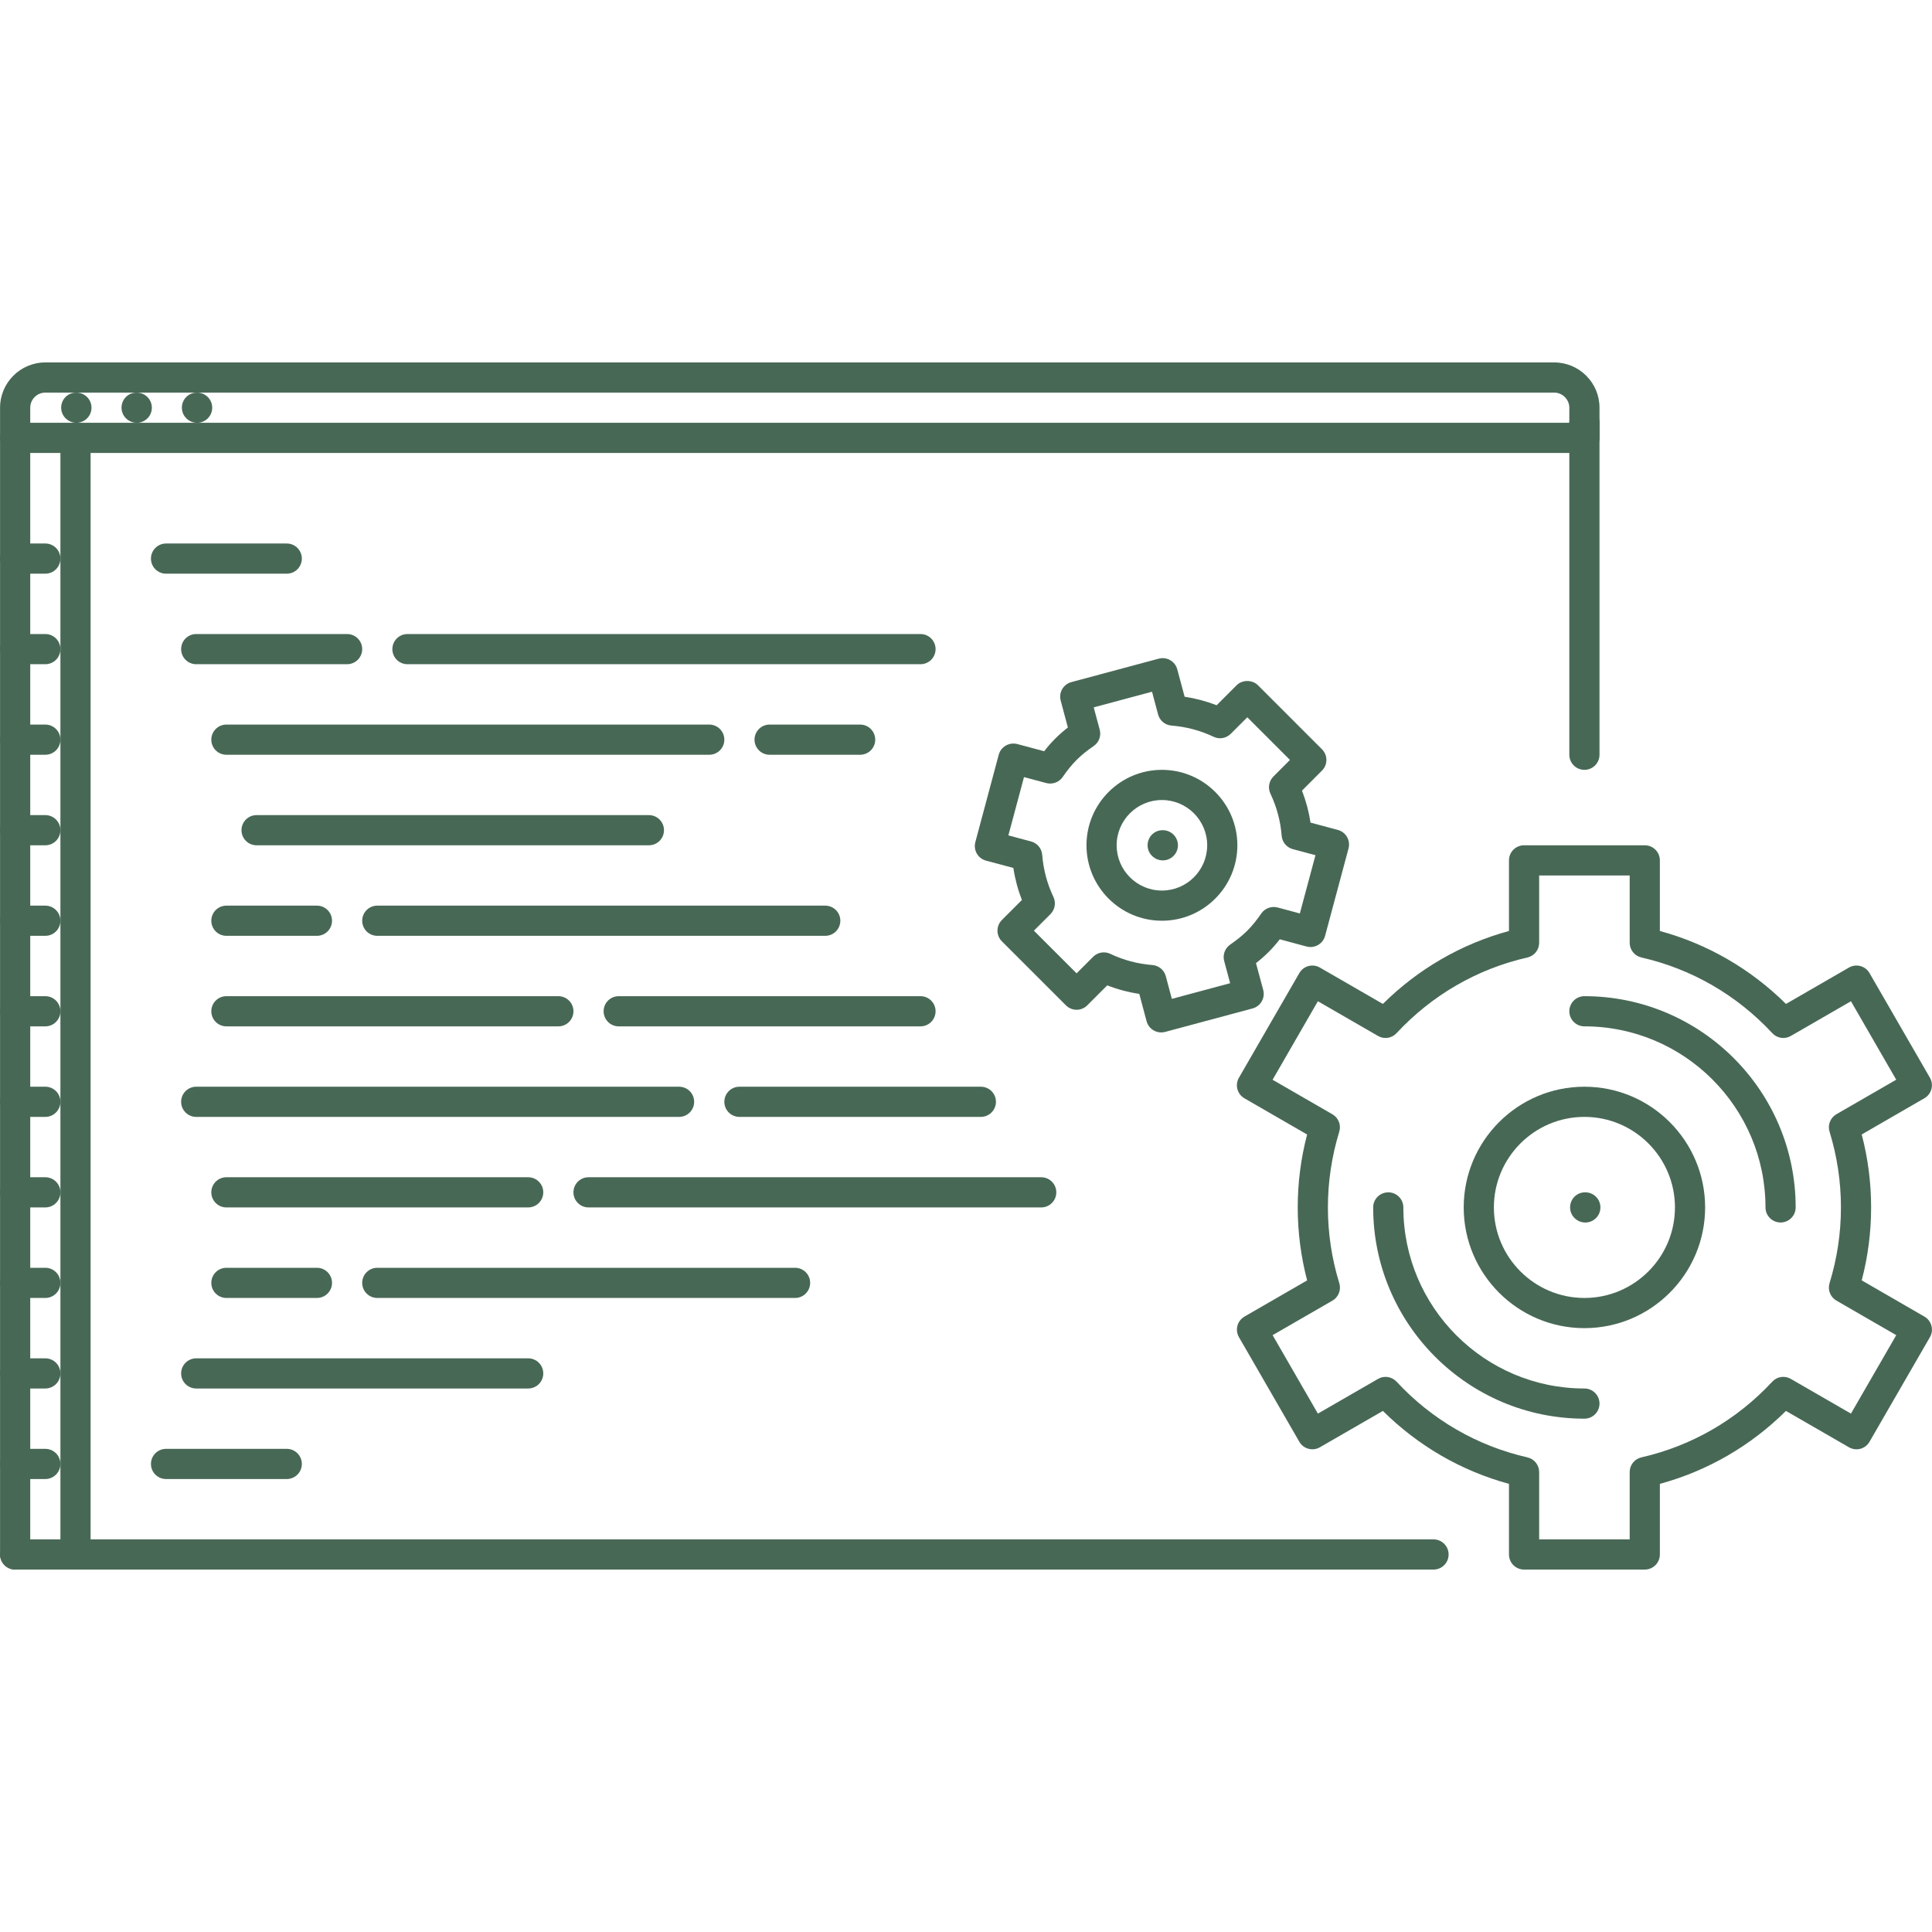
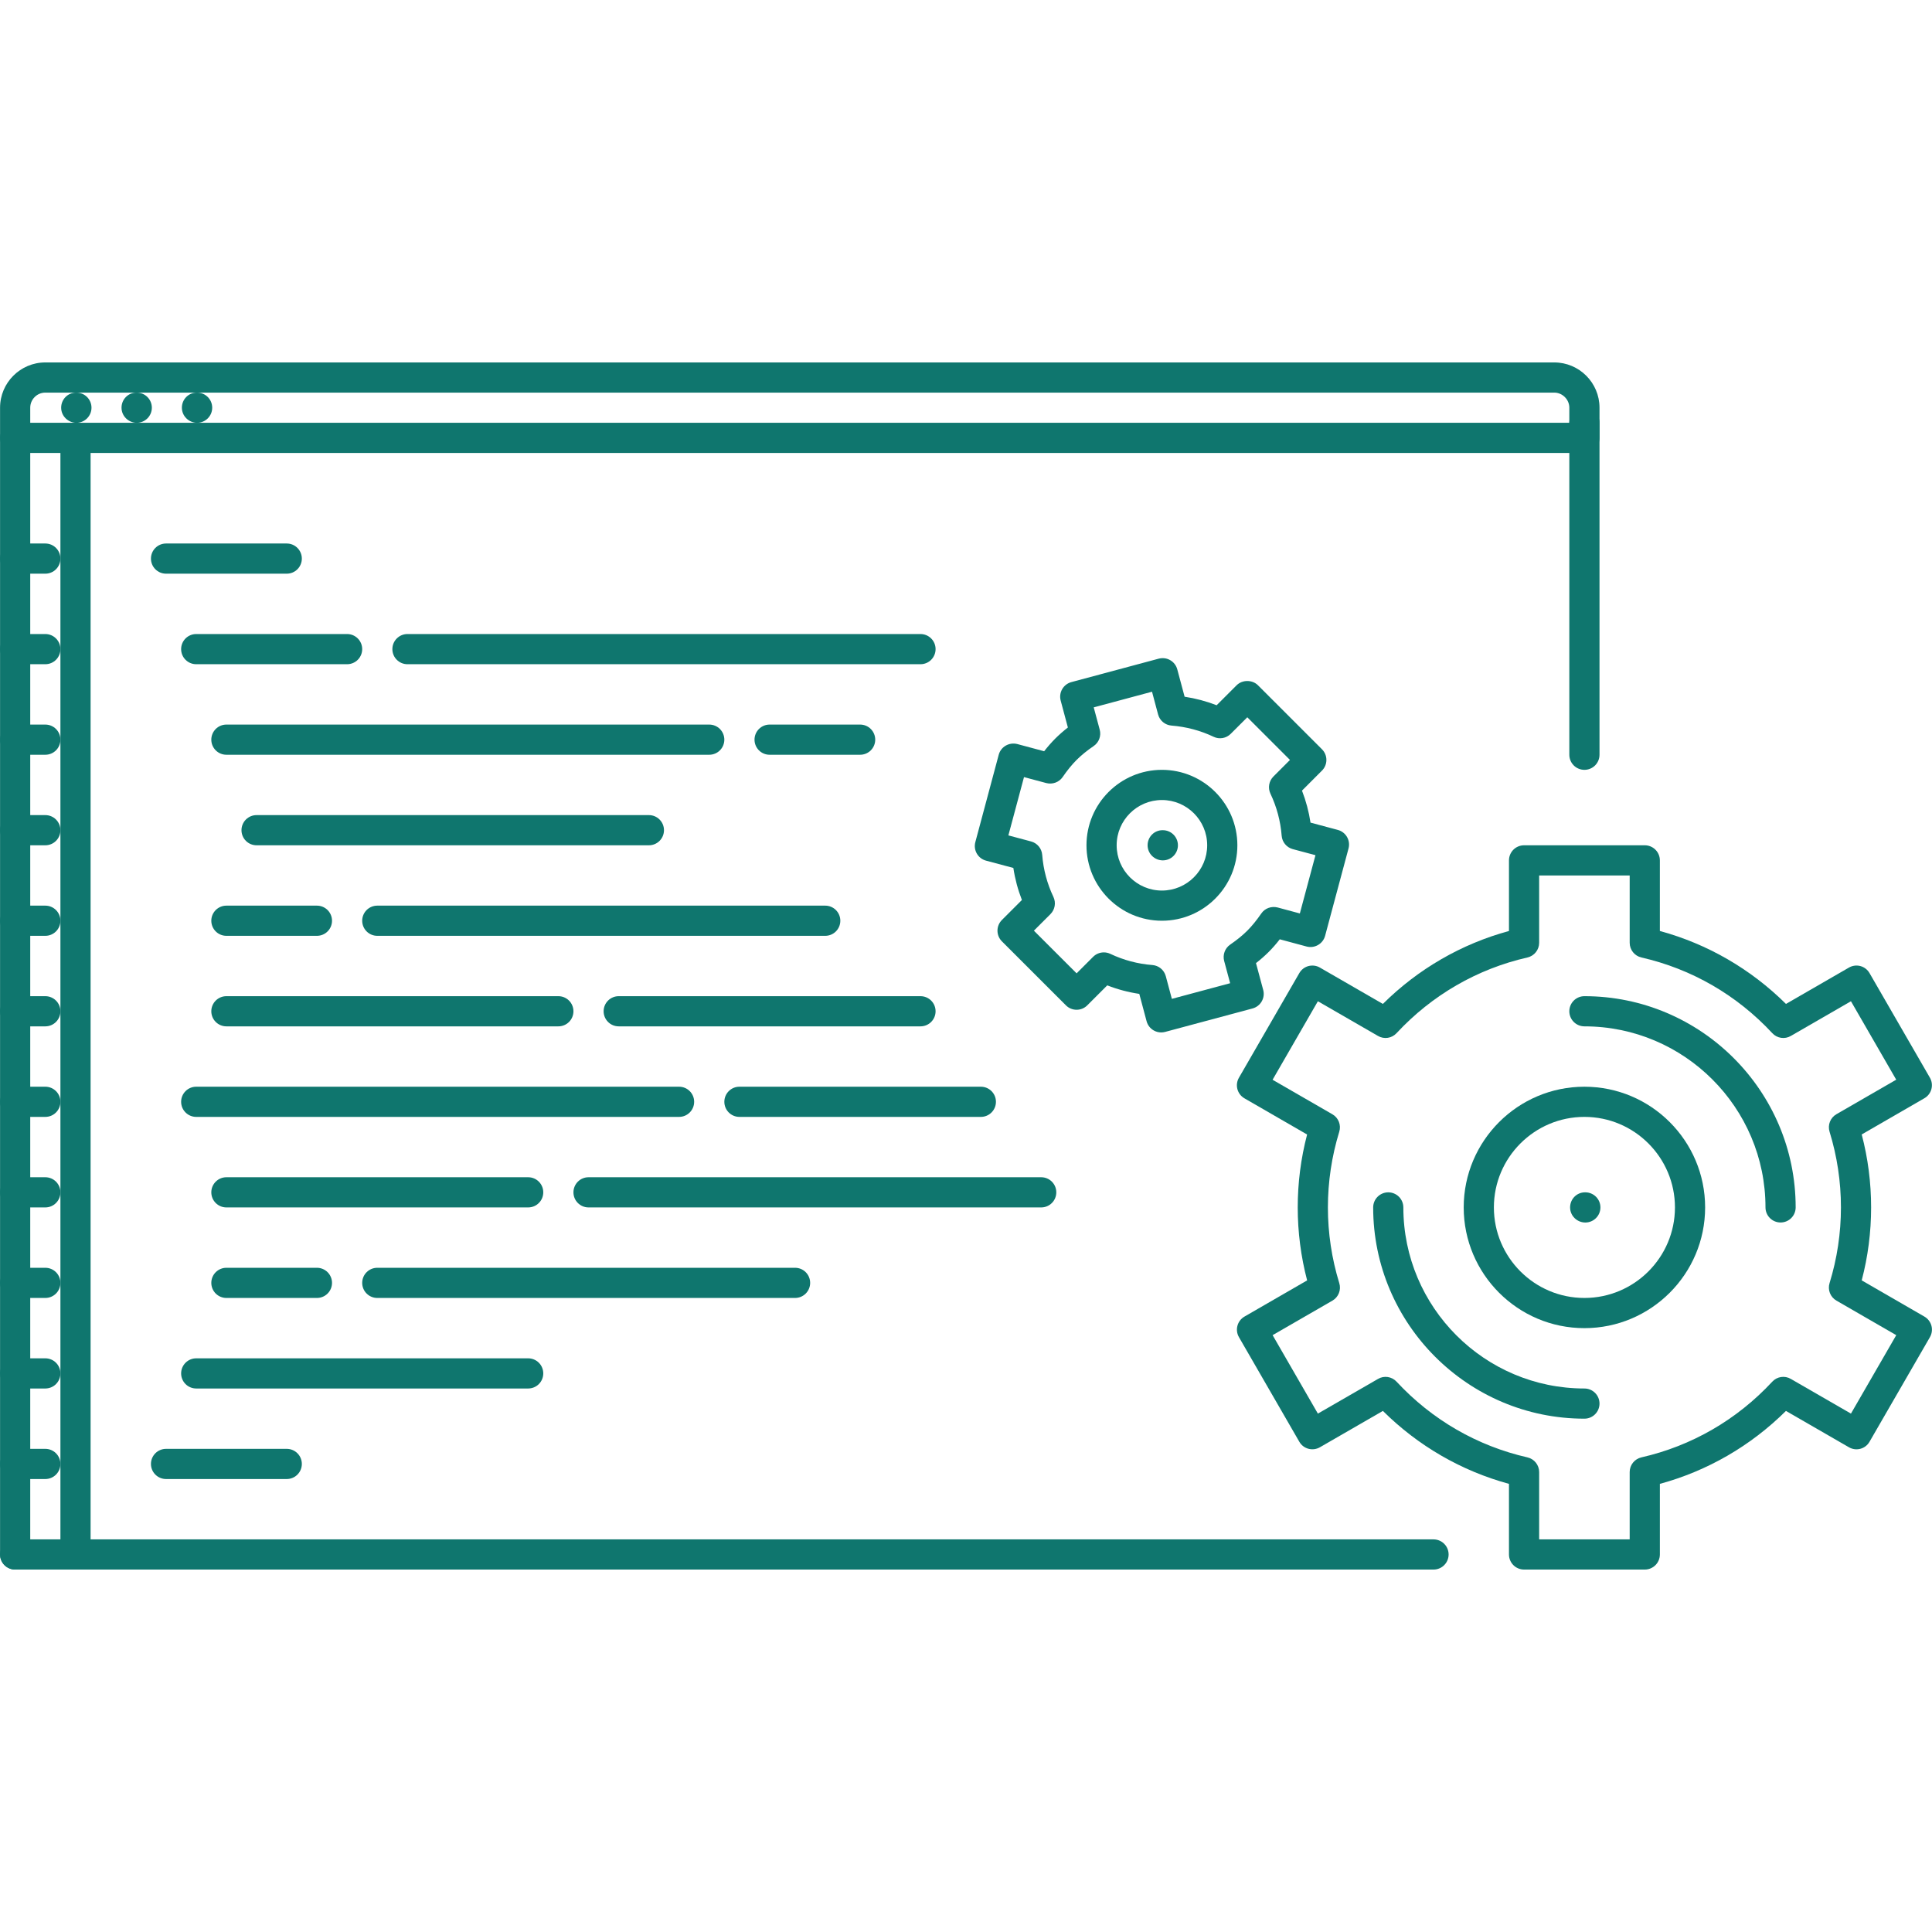
- <svg xmlns="http://www.w3.org/2000/svg" width="800px" height="800px" viewBox="0 0 1024 1024" fill="#486856" class="icon" version="1.1">
+ <svg xmlns="http://www.w3.org/2000/svg" width="800px" height="800px" viewBox="0 0 1024 1024" fill="#0f766e" class="icon" version="1.1">
  <path d="M839.774 703.942c-35.286 0-63.98-28.696-63.98-63.98s28.696-63.98 63.98-63.98c35.288 0 63.98 28.696 63.98 63.98s-28.694 63.98-63.98 63.98z m0-111.966c-26.46 0-47.984 21.524-47.984 47.984s21.524 47.984 47.984 47.984 47.986-21.524 47.986-47.984-21.526-47.984-47.986-47.984z" fill="" />
  <path d="M943.742 647.944a7.994 7.994 0 0 1-7.998-7.998c0-52.906-43.048-95.956-95.97-95.956a7.994 7.994 0 0 1-7.998-7.998 7.992 7.992 0 0 1 7.998-7.996c61.732 0 111.966 50.218 111.966 111.95a7.994 7.994 0 0 1-7.998 7.998zM839.774 751.926c-61.73 0-111.964-50.234-111.964-111.964a7.994 7.994 0 0 1 7.998-7.998 7.992 7.992 0 0 1 7.996 7.998c0 52.922 43.05 95.97 95.97 95.97a7.994 7.994 0 0 1 7.998 7.998 7.992 7.992 0 0 1-7.998 7.996zM840.258 647.958c-4.42 0-8.076-3.578-8.076-7.998s3.5-7.998 7.904-7.998h0.172c4.404 0 7.998 3.578 7.998 7.998s-3.594 7.998-7.998 7.998zM616.326 456.018c-4.42 0-8.074-3.578-8.074-7.998s3.498-7.998 7.902-7.998h0.172a8.004 8.004 0 0 1 7.998 7.998 8.004 8.004 0 0 1-7.998 7.998zM839.774 408.032a7.994 7.994 0 0 1-7.998-7.998v-175.948c0-4.42 3.578-7.998 7.998-7.998s7.998 3.578 7.998 7.998v175.948a7.994 7.994 0 0 1-7.998 7.998zM40.494 224.088c-4.412 0-8.074-3.576-8.074-7.998s3.498-7.998 7.92-7.998h0.154c4.422 0 7.998 3.576 7.998 7.998s-3.576 7.998-7.998 7.998zM72.484 224.088c-4.412 0-8.074-3.576-8.074-7.998s3.498-7.998 7.918-7.998h0.156c4.422 0 7.998 3.576 7.998 7.998s-3.576 7.998-7.998 7.998zM104.474 224.088c-4.412 0-8.074-3.576-8.074-7.998s3.498-7.998 7.918-7.998h0.156c4.422 0 7.998 3.576 7.998 7.998s-3.576 7.998-7.998 7.998z" fill="" />
  <path d="M839.774 240.084H8.03a7.994 7.994 0 0 1-7.998-7.998v-15.996c0-13.23 10.762-23.994 23.992-23.994H823.78c13.23 0 23.992 10.762 23.992 23.994v15.996a7.994 7.994 0 0 1-7.998 7.998zM16.026 224.088h815.75v-7.998c0-4.342-3.654-7.998-7.996-7.998H24.024a8.008 8.008 0 0 0-7.998 7.998v7.998z" fill="" />
  <path d="M8.03 831.902a7.994 7.994 0 0 1-7.998-7.998V232.086a7.994 7.994 0 0 1 7.998-7.998 7.992 7.992 0 0 1 7.996 7.998v591.818a7.992 7.992 0 0 1-7.996 7.998z" fill="" />
  <path d="M759.798 831.902H8.03c-4.422 0-7.998-3.578-7.998-7.998s3.576-7.998 7.998-7.998H759.8c4.42 0 7.996 3.578 7.996 7.998s-3.578 7.998-7.998 7.998z" fill="" />
  <path d="M40.02 831.902a7.994 7.994 0 0 1-7.998-7.998V232.086a7.994 7.994 0 0 1 7.998-7.998 7.992 7.992 0 0 1 7.996 7.998v591.818a7.992 7.992 0 0 1-7.996 7.998z" fill="" />
  <path d="M24.024 304.064H8.03c-4.422 0-7.998-3.578-7.998-7.998s3.576-7.998 7.998-7.998h15.994c4.42 0 7.998 3.578 7.998 7.998s-3.578 7.998-7.998 7.998zM24.024 352.048H8.03c-4.422 0-7.998-3.576-7.998-7.998s3.576-7.998 7.998-7.998h15.994c4.42 0 7.998 3.576 7.998 7.998s-3.578 7.998-7.998 7.998zM24.024 400.036H8.03a7.994 7.994 0 0 1-7.998-7.998 7.994 7.994 0 0 1 7.998-7.998h15.994a7.994 7.994 0 0 1 7.998 7.998 7.994 7.994 0 0 1-7.998 7.998zM24.024 448.02H8.03a7.992 7.992 0 0 1-7.998-7.998 7.994 7.994 0 0 1 7.998-7.998h15.994a7.994 7.994 0 0 1 7.998 7.998 7.994 7.994 0 0 1-7.998 7.998zM24.024 496.004H8.03a7.994 7.994 0 0 1-7.998-7.998 7.994 7.994 0 0 1 7.998-7.998h15.994a7.994 7.994 0 0 1 7.998 7.998 7.994 7.994 0 0 1-7.998 7.998zM24.024 543.99H8.03a7.992 7.992 0 0 1-7.998-7.998 7.992 7.992 0 0 1 7.998-7.996h15.994a7.992 7.992 0 0 1 7.998 7.996 7.994 7.994 0 0 1-7.998 7.998zM24.024 591.976H8.03c-4.422 0-7.998-3.578-7.998-7.998s3.576-7.998 7.998-7.998h15.994c4.42 0 7.998 3.578 7.998 7.998s-3.578 7.998-7.998 7.998zM24.024 639.96H8.03c-4.422 0-7.998-3.578-7.998-7.998s3.576-7.998 7.998-7.998h15.994c4.42 0 7.998 3.578 7.998 7.998s-3.578 7.998-7.998 7.998zM24.024 687.946H8.03a7.992 7.992 0 0 1-7.998-7.996 7.992 7.992 0 0 1 7.998-7.998h15.994a7.994 7.994 0 0 1 7.998 7.998 7.992 7.992 0 0 1-7.998 7.996zM24.024 735.932H8.03a7.992 7.992 0 0 1-7.998-7.998 7.992 7.992 0 0 1 7.998-7.996h15.994a7.992 7.992 0 0 1 7.998 7.996 7.994 7.994 0 0 1-7.998 7.998zM24.024 783.916H8.03a7.992 7.992 0 0 1-7.998-7.998 7.992 7.992 0 0 1 7.998-7.996h15.994a7.992 7.992 0 0 1 7.998 7.996 7.994 7.994 0 0 1-7.998 7.998zM151.984 304.064h-63.98c-4.42 0-7.998-3.578-7.998-7.998s3.578-7.998 7.998-7.998h63.98c4.42 0 7.998 3.578 7.998 7.998s-3.578 7.998-7.998 7.998zM487.88 352.048H215.964c-4.42 0-7.998-3.576-7.998-7.998s3.578-7.998 7.998-7.998H487.88c4.422 0 7.998 3.576 7.998 7.998s-3.576 7.998-7.998 7.998zM183.974 352.048H104c-4.422 0-7.998-3.576-7.998-7.998s3.576-7.998 7.998-7.998h79.974c4.42 0 7.998 3.576 7.998 7.998s-3.578 7.998-7.998 7.998zM455.89 400.036h-47.984a7.994 7.994 0 0 1-7.998-7.998 7.994 7.994 0 0 1 7.998-7.998h47.984a7.994 7.994 0 0 1 7.998 7.998 7.994 7.994 0 0 1-7.998 7.998zM375.916 400.036H119.994a7.994 7.994 0 0 1-7.998-7.998 7.994 7.994 0 0 1 7.998-7.998h255.922a7.994 7.994 0 0 1 7.998 7.998 7.994 7.994 0 0 1-7.998 7.998zM167.978 496.004H119.994a7.994 7.994 0 0 1-7.998-7.998 7.994 7.994 0 0 1 7.998-7.998h47.984a7.994 7.994 0 0 1 7.998 7.998 7.992 7.992 0 0 1-7.998 7.998zM437.396 496.004H199.968a7.992 7.992 0 0 1-7.996-7.998 7.992 7.992 0 0 1 7.996-7.998h237.428a7.994 7.994 0 0 1 7.998 7.998 7.994 7.994 0 0 1-7.998 7.998zM167.978 687.946H119.994a7.992 7.992 0 0 1-7.998-7.996 7.994 7.994 0 0 1 7.998-7.998h47.984a7.992 7.992 0 0 1 7.998 7.998 7.992 7.992 0 0 1-7.998 7.996zM421.402 687.946H199.968a7.99 7.99 0 0 1-7.996-7.996 7.992 7.992 0 0 1 7.996-7.998h221.434a7.992 7.992 0 0 1 7.996 7.998 7.99 7.99 0 0 1-7.996 7.996zM343.926 448.02H135.988a7.992 7.992 0 0 1-7.996-7.998 7.992 7.992 0 0 1 7.996-7.998h207.938a7.994 7.994 0 0 1 7.998 7.998 7.994 7.994 0 0 1-7.998 7.998zM487.88 543.99h-159.952a7.992 7.992 0 0 1-7.996-7.998 7.99 7.99 0 0 1 7.996-7.996h159.952a7.992 7.992 0 0 1 7.998 7.996 7.992 7.992 0 0 1-7.998 7.998zM359.92 591.976H104c-4.422 0-7.998-3.578-7.998-7.998s3.576-7.998 7.998-7.998h255.92c4.422 0 7.998 3.578 7.998 7.998s-3.576 7.998-7.998 7.998zM279.946 735.932H104a7.992 7.992 0 0 1-7.998-7.998A7.992 7.992 0 0 1 104 719.938h175.946a7.992 7.992 0 0 1 7.998 7.996 7.994 7.994 0 0 1-7.998 7.998zM551.862 639.96H311.936c-4.42 0-7.998-3.578-7.998-7.998s3.578-7.998 7.998-7.998h239.926c4.422 0 7.998 3.578 7.998 7.998s-3.576 7.998-7.998 7.998zM279.946 639.96H119.994c-4.42 0-7.998-3.578-7.998-7.998s3.578-7.998 7.998-7.998h159.952c4.42 0 7.998 3.578 7.998 7.998s-3.578 7.998-7.998 7.998zM151.984 783.916h-63.98a7.994 7.994 0 0 1-7.998-7.998 7.992 7.992 0 0 1 7.998-7.996h63.98a7.992 7.992 0 0 1 7.998 7.996 7.994 7.994 0 0 1-7.998 7.998zM519.872 591.976h-127.96c-4.42 0-7.996-3.578-7.996-7.998s3.576-7.998 7.996-7.998h127.96c4.422 0 7.998 3.578 7.998 7.998s-3.578 7.998-7.998 7.998zM295.94 543.99H119.994a7.994 7.994 0 0 1-7.998-7.998 7.992 7.992 0 0 1 7.998-7.996h175.946a7.992 7.992 0 0 1 7.998 7.996 7.992 7.992 0 0 1-7.998 7.998z" fill="" />
  <path d="M871.764 831.902h-63.98a7.994 7.994 0 0 1-7.998-7.998v-37.426c-25.242-6.874-48.14-20.12-66.822-38.66l-33.38 19.26c-3.842 2.204-8.732 0.906-10.918-2.922l-31.99-55.42a7.976 7.976 0 0 1 2.922-10.918l33.208-19.182a152.712 152.712 0 0 1-0.016-77.32l-33.208-19.182a7.976 7.976 0 0 1-2.922-10.918l32.006-55.452a7.964 7.964 0 0 1 4.842-3.734c2.078-0.532 4.234-0.266 6.076 0.812l33.366 19.26c18.698-18.542 41.596-31.788 66.838-38.66v-37.426a7.994 7.994 0 0 1 7.998-7.998h63.98a7.994 7.994 0 0 1 7.998 7.998v37.426c25.242 6.874 48.14 20.12 66.838 38.66l33.366-19.26a8.004 8.004 0 0 1 6.076-0.812 7.97 7.97 0 0 1 4.842 3.734l31.99 55.42a7.976 7.976 0 0 1-2.92 10.918l-33.208 19.182c3.312 12.606 4.982 25.586 4.982 38.676s-1.67 26.07-4.982 38.66l33.224 19.198a8 8 0 0 1 3.732 4.858 7.992 7.992 0 0 1-0.812 6.06l-32.006 55.42a7.954 7.954 0 0 1-10.918 2.922l-33.38-19.26c-18.682 18.542-41.58 31.788-66.822 38.66v37.426a8 8 0 0 1-8.002 7.998z m-55.982-15.996h47.984v-35.676a7.988 7.988 0 0 1 6.216-7.794c26.632-6.06 50.61-19.932 69.34-40.096a7.916 7.916 0 0 1 9.856-1.484l31.866 18.384 24.008-41.582-31.708-18.306a7.974 7.974 0 0 1-3.638-9.278c3.998-12.98 6.03-26.476 6.03-40.114s-2.032-27.132-6.03-40.128a7.974 7.974 0 0 1 3.638-9.278l31.694-18.292-23.992-41.58-31.85 18.384a7.936 7.936 0 0 1-9.856-1.484c-18.746-20.164-42.722-34.036-69.356-40.096a7.99 7.99 0 0 1-6.216-7.794v-35.676h-47.984v35.676a7.988 7.988 0 0 1-6.216 7.794c-26.632 6.06-50.61 19.932-69.354 40.096a7.936 7.936 0 0 1-9.858 1.484l-31.85-18.384-24.008 41.612 31.694 18.292a7.954 7.954 0 0 1 3.64 9.262 136.832 136.832 0 0 0-6.016 40.114 136.262 136.262 0 0 0 6.032 40.128 7.976 7.976 0 0 1-3.64 9.278l-31.694 18.292 23.992 41.582 31.866-18.384c3.218-1.906 7.326-1.266 9.858 1.484 18.728 20.164 42.706 34.036 69.338 40.096a7.988 7.988 0 0 1 6.216 7.794v35.674z" fill="" />
  <path d="M615.452 547.208c-1.39 0-2.764-0.36-3.998-1.076a7.966 7.966 0 0 1-3.732-4.842l-3.876-14.512a78.296 78.296 0 0 1-16.978-4.516l-10.592 10.592a7.994 7.994 0 0 1-11.308 0l-33.942-33.928a7.99 7.99 0 0 1 0-11.308l10.606-10.606a79.054 79.054 0 0 1-4.532-16.98l-14.502-3.874a8.016 8.016 0 0 1-5.654-9.81l12.41-46.344c1.156-4.234 5.498-6.716 9.792-5.656l14.278 3.828a74.212 74.212 0 0 1 5.858-6.686c2.062-2.046 4.28-4 6.716-5.904l-3.81-14.246a7.964 7.964 0 0 1 0.794-6.076 8.024 8.024 0 0 1 4.844-3.732l46.344-12.434c2.094-0.516 4.234-0.266 6.078 0.812a7.962 7.962 0 0 1 3.732 4.858l3.888 14.51a79.806 79.806 0 0 1 16.98 4.514l10.59-10.59c3-3 8.31-3 11.308 0l33.928 33.926a7.99 7.99 0 0 1 0 11.308l-10.592 10.608a80.056 80.056 0 0 1 4.516 16.962l14.496 3.874a8.02 8.02 0 0 1 5.654 9.81l-12.418 46.33a7.97 7.97 0 0 1-3.734 4.842 8.022 8.022 0 0 1-6.076 0.812l-14.214-3.828a70.254 70.254 0 0 1-5.904 6.732 71.94 71.94 0 0 1-6.702 5.888l3.828 14.23a8.012 8.012 0 0 1-5.654 9.808l-46.346 12.434a8.402 8.402 0 0 1-2.076 0.27z m-30.412-42.424c1.156 0 2.328 0.25 3.436 0.766a63.18 63.18 0 0 0 22.306 5.936 8.006 8.006 0 0 1 7.108 5.888l3.218 12.042 30.894-8.292-3.17-11.794a8.026 8.026 0 0 1 3.17-8.654c3.734-2.578 6.624-4.936 9.092-7.404 2.5-2.5 4.842-5.388 7.42-9.106 1.922-2.796 5.358-4.014 8.654-3.186l11.778 3.17 8.28-30.882-12.03-3.216a8 8 0 0 1-5.888-7.092 63.394 63.394 0 0 0-5.952-22.306 8.032 8.032 0 0 1 1.578-9.09l8.78-8.78-22.62-22.618-8.78 8.778c-2.388 2.39-6.042 3.046-9.09 1.562-6.952-3.31-14.464-5.31-22.32-5.936a7.986 7.986 0 0 1-7.094-5.904l-3.216-12.042-30.896 8.294 3.172 11.826a7.974 7.974 0 0 1-3.218 8.684c-3.532 2.406-6.498 4.828-9.06 7.374-2.498 2.516-4.842 5.388-7.358 9.044-1.92 2.78-5.374 4.03-8.652 3.202l-11.84-3.17-8.28 30.896 12.042 3.218a8 8 0 0 1 5.888 7.09 63.388 63.388 0 0 0 5.952 22.322 8.032 8.032 0 0 1-1.576 9.09l-8.78 8.778 22.632 22.62 8.764-8.764a7.996 7.996 0 0 1 5.656-2.344z" fill="" />
  <path d="M615.842 488.008c-22.054 0-39.988-17.932-39.988-39.988s17.934-39.988 39.988-39.988c22.056 0 39.988 17.932 39.988 39.988s-17.932 39.988-39.988 39.988z m0-63.98c-13.23 0-23.992 10.762-23.992 23.992s10.762 23.992 23.992 23.992 23.992-10.762 23.992-23.992-10.762-23.992-23.992-23.992z" fill="" />
</svg>
